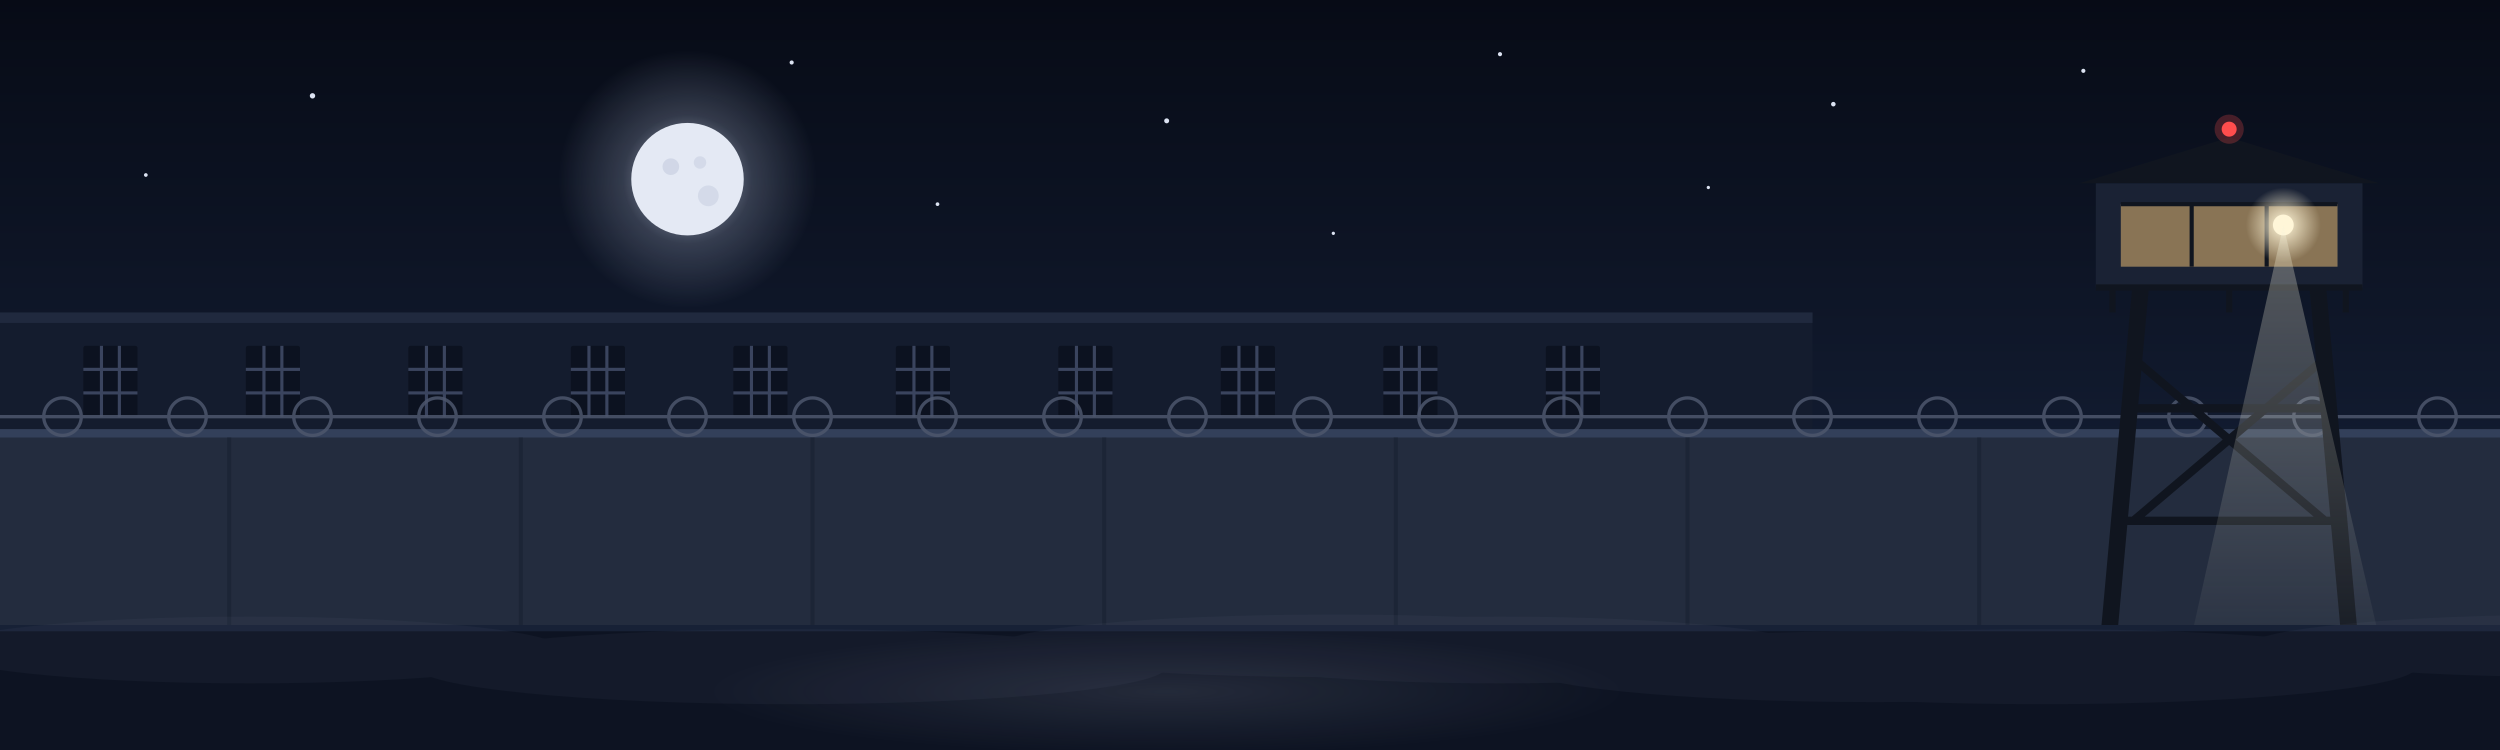
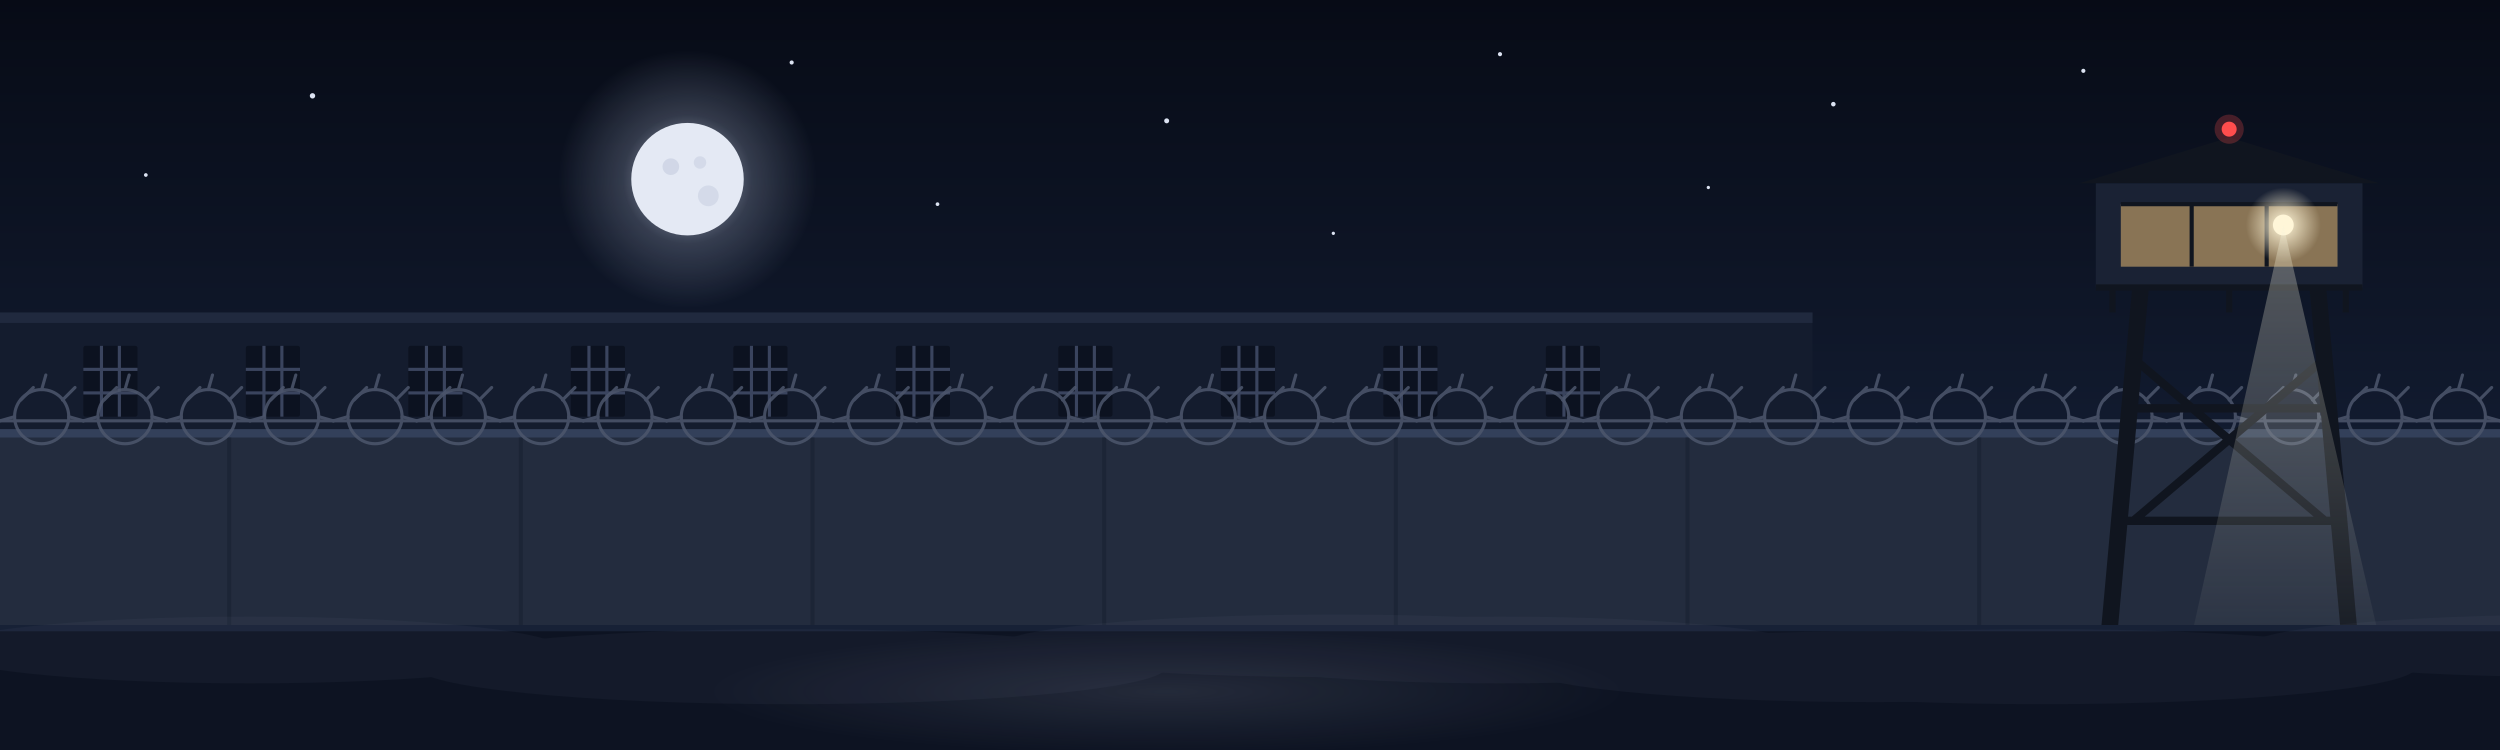
<svg xmlns="http://www.w3.org/2000/svg" viewBox="0 0 1200 360" preserveAspectRatio="xMidYMid slice">
  <style>
.pz-beam{transform-box:view-box;transform-origin:1096px 108px;animation:pz-sweep 7s ease-in-out infinite alternate}
.pz-fog{animation:pz-drift 46s linear infinite}
.pz-beacon{animation:pz-blink 2.4s steps(1,end) infinite}
.pz-win-a{animation:pz-flick 5s ease-in-out infinite}
.pz-win-b{animation:pz-flick 3.7s ease-in-out infinite .9s}
.pz-star{animation:pz-tw 4s ease-in-out infinite}
.pz-star--2{animation-delay:1.3s}
.pz-star--3{animation-delay:2.6s}
@keyframes pz-sweep{0%{transform:rotate(-20deg)}100%{transform:rotate(15deg)}}
@keyframes pz-drift{to{transform:translateX(-600px)}}
@keyframes pz-blink{0%,58%{opacity:1}59%,100%{opacity:.15}}
@keyframes pz-flick{0%,100%{opacity:.9}45%{opacity:.5}72%{opacity:.95}}
@keyframes pz-tw{0%,100%{opacity:.75}50%{opacity:.18}}
</style>
  <defs>
    <linearGradient id="pz-sky" x1="0" y1="0" x2="0" y2="1">
      <stop offset="0" stop-color="#070B16" />
      <stop offset="0.55" stop-color="#111A2E" />
      <stop offset="1" stop-color="#1C2743" />
    </linearGradient>
    <radialGradient id="pz-moon" cx="0.5" cy="0.5" r="0.5">
      <stop offset="0" stop-color="#D9E0EE" stop-opacity="0.9" />
      <stop offset="0.5" stop-color="#AEB9D2" stop-opacity="0.25" />
      <stop offset="1" stop-color="#AEB9D2" stop-opacity="0" />
    </radialGradient>
    <linearGradient id="pz-beamgrad" x1="0" y1="0" x2="0" y2="1">
      <stop offset="0" stop-color="#F6F3DC" stop-opacity="0.32" />
      <stop offset="1" stop-color="#F6F3DC" stop-opacity="0" />
    </linearGradient>
    <radialGradient id="pz-lamp" cx="0.5" cy="0.5" r="0.5">
      <stop offset="0" stop-color="#FFF6D8" />
      <stop offset="1" stop-color="#FFF6D8" stop-opacity="0" />
    </radialGradient>
    <radialGradient id="pz-pool" cx="0.5" cy="0.5" r="0.5">
      <stop offset="0" stop-color="#C9D2E6" stop-opacity="0.12" />
      <stop offset="1" stop-color="#C9D2E6" stop-opacity="0" />
    </radialGradient>
    <g id="pz-window">
      <rect width="26" height="34" rx="1" fill="#0C1220" />
      <path d="M8.7 0V34M17.3 0V34M0 11.3H26M0 22.6H26" stroke="#3A445E" stroke-width="1.5" />
+     </g>
+     <g id="pz-coil">
+       <circle cx="0" cy="0" r="13" />
+       <path d="M-10 -8l6 -6M0 -13l2 -7M10 -8l6 -6M-13 0l-7 2M13 0l7 2" />
    </g>
  </defs>
  <rect width="1200" height="360" fill="url(#pz-sky)" />
  <g fill="#DCE3F2">
    <circle class="pz-star" cx="150" cy="46" r="1.3" />
    <circle class="pz-star pz-star--2" cx="380" cy="30" r="1" />
    <circle class="pz-star pz-star--3" cx="560" cy="58" r="1.2" />
    <circle class="pz-star pz-star--2" cx="720" cy="26" r="1" />
    <circle class="pz-star" cx="880" cy="50" r="1.1" />
    <circle class="pz-star pz-star--3" cx="1000" cy="34" r="1" />
    <circle cx="70" cy="84" r="0.9" />
    <circle cx="450" cy="98" r="0.9" />
    <circle cx="640" cy="112" r="0.8" />
    <circle cx="820" cy="90" r="0.8" />
  </g>
  <circle cx="330" cy="86" r="62" fill="url(#pz-moon)" />
  <circle cx="330" cy="86" r="27" fill="#E4E9F4" />
  <circle cx="322" cy="80" r="4" fill="#C4CCDE" opacity="0.6" />
  <circle cx="340" cy="94" r="5" fill="#C4CCDE" opacity="0.5" />
  <circle cx="336" cy="78" r="3" fill="#C4CCDE" opacity="0.5" />
  <g>
    <rect x="-10" y="150" width="880" height="120" fill="#141C2E" />
    <rect x="-10" y="150" width="880" height="5" fill="#20293E" />
    <g transform="translate(40 166)">
      <use href="#pz-window" />
    </g>
    <g transform="translate(118 166)">
      <rect class="pz-win-a" x="1" y="1" width="24" height="32" fill="#E8B45A" />
      <use href="#pz-window" />
    </g>
    <g transform="translate(196 166)">
      <use href="#pz-window" />
    </g>
    <g transform="translate(274 166)">
      <use href="#pz-window" />
    </g>
    <g transform="translate(352 166)">
      <rect x="1" y="1" width="24" height="32" fill="#E8B45A" opacity="0.55" />
      <use href="#pz-window" />
    </g>
    <g transform="translate(430 166)">
      <use href="#pz-window" />
    </g>
    <g transform="translate(508 166)">
      <rect class="pz-win-b" x="1" y="1" width="24" height="32" fill="#E8B45A" />
      <use href="#pz-window" />
    </g>
    <g transform="translate(586 166)">
      <use href="#pz-window" />
    </g>
    <g transform="translate(664 166)">
      <use href="#pz-window" />
    </g>
    <g transform="translate(742 166)">
      <use href="#pz-window" />
    </g>
  </g>
  <rect x="0" y="206" width="1200" height="130" fill="#232C3E" />
  <rect x="0" y="206" width="1200" height="4" fill="#33405A" />
  <g stroke="#1A2233" stroke-width="2" opacity="0.7">
    <path d="M110 210V336" />
    <path d="M250 210V336" />
    <path d="M390 210V336" />
    <path d="M530 210V336" />
    <path d="M670 210V336" />
    <path d="M810 210V336" />
    <path d="M950 210V336" />
  </g>
-   <g fill="none" stroke="#4C566C" stroke-width="1.6" opacity="0.85">
-     <circle cx="30" cy="200" r="9" />
-     <circle cx="90" cy="200" r="9" />
-     <circle cx="150" cy="200" r="9" />
-     <circle cx="210" cy="200" r="9" />
-     <circle cx="270" cy="200" r="9" />
-     <circle cx="330" cy="200" r="9" />
-     <circle cx="390" cy="200" r="9" />
-     <circle cx="450" cy="200" r="9" />
-     <circle cx="510" cy="200" r="9" />
-     <circle cx="570" cy="200" r="9" />
-     <circle cx="630" cy="200" r="9" />
-     <circle cx="690" cy="200" r="9" />
-     <circle cx="750" cy="200" r="9" />
-     <circle cx="810" cy="200" r="9" />
-     <circle cx="870" cy="200" r="9" />
-     <circle cx="930" cy="200" r="9" />
-     <circle cx="990" cy="200" r="9" />
-     <circle cx="1050" cy="200" r="9" />
-     <circle cx="1110" cy="200" r="9" />
-     <circle cx="1170" cy="200" r="9" />
-     <path d="M0 200H1200" />
+   <g fill="none" stroke="#4C566C" stroke-width="1.5" opacity="0.85" stroke-linecap="round">
+     <path d="M0 202H1200" />
+     <use href="#pz-coil" x="20" y="200" />
+     <use href="#pz-coil" x="60" y="200" />
+     <use href="#pz-coil" x="100" y="200" />
+     <use href="#pz-coil" x="140" y="200" />
+     <use href="#pz-coil" x="180" y="200" />
+     <use href="#pz-coil" x="220" y="200" />
+     <use href="#pz-coil" x="260" y="200" />
+     <use href="#pz-coil" x="300" y="200" />
+     <use href="#pz-coil" x="340" y="200" />
+     <use href="#pz-coil" x="380" y="200" />
+     <use href="#pz-coil" x="420" y="200" />
+     <use href="#pz-coil" x="460" y="200" />
+     <use href="#pz-coil" x="500" y="200" />
+     <use href="#pz-coil" x="540" y="200" />
+     <use href="#pz-coil" x="580" y="200" />
+     <use href="#pz-coil" x="620" y="200" />
+     <use href="#pz-coil" x="660" y="200" />
+     <use href="#pz-coil" x="700" y="200" />
+     <use href="#pz-coil" x="740" y="200" />
+     <use href="#pz-coil" x="780" y="200" />
+     <use href="#pz-coil" x="820" y="200" />
+     <use href="#pz-coil" x="860" y="200" />
+     <use href="#pz-coil" x="900" y="200" />
+     <use href="#pz-coil" x="940" y="200" />
+     <use href="#pz-coil" x="980" y="200" />
+     <use href="#pz-coil" x="1020" y="200" />
+     <use href="#pz-coil" x="1060" y="200" />
+     <use href="#pz-coil" x="1100" y="200" />
+     <use href="#pz-coil" x="1140" y="200" />
+     <use href="#pz-coil" x="1180" y="200" />
  </g>
  <g>
    <path d="M1028 132L1010 330M1112 132L1130 330" stroke="#10151F" stroke-width="8" stroke-linecap="round" />
    <path d="M1022 196L1118 196M1018 250L1122 250M1024 172L1116 250M1116 172L1024 250" stroke="#10151F" stroke-width="4" />
    <path d="M998 88L1070 66L1142 88Z" fill="#10151F" />
    <rect x="1006" y="88" width="128" height="50" fill="#1A2234" />
    <rect x="1018" y="98" width="104" height="30" fill="#2A3550" />
    <rect class="pz-win-a" x="1018" y="98" width="104" height="30" fill="#E8B45A" opacity="0.5" />
    <path d="M1018 98H1122M1052 98V128M1088 98V128" stroke="#10151F" stroke-width="2" />
    <path d="M1006 138H1134M1014 138V150M1070 138V150M1126 138V150" stroke="#10151F" stroke-width="3" />
    <circle class="pz-beacon" cx="1070" cy="62" r="3.6" fill="#FF4D4D" />
    <circle class="pz-beacon" cx="1070" cy="62" r="7" fill="#FF4D4D" opacity="0.25" />
    <circle cx="1096" cy="108" r="18" fill="url(#pz-lamp)" />
    <circle cx="1096" cy="108" r="5" fill="#FFF6D8" />
  </g>
  <path class="pz-beam" d="M1096 108L1046 332L1148 332Z" fill="url(#pz-beamgrad)" />
  <rect x="0" y="300" width="1200" height="60" fill="#0D1322" />
  <rect x="0" y="300" width="1200" height="3" fill="#1B263F" opacity="0.7" />
  <ellipse cx="560" cy="332" rx="220" ry="30" fill="url(#pz-pool)" />
  <g class="pz-fog" fill="#8290A8" opacity="0.06">
    <ellipse cx="120" cy="312" rx="150" ry="16" />
    <ellipse cx="380" cy="320" rx="180" ry="18" />
    <ellipse cx="640" cy="310" rx="160" ry="15" />
    <ellipse cx="900" cy="320" rx="170" ry="17" />
    <ellipse cx="720" cy="312" rx="150" ry="16" />
    <ellipse cx="980" cy="320" rx="180" ry="18" />
    <ellipse cx="1240" cy="310" rx="160" ry="15" />
    <ellipse cx="1500" cy="320" rx="170" ry="17" />
  </g>
</svg>
